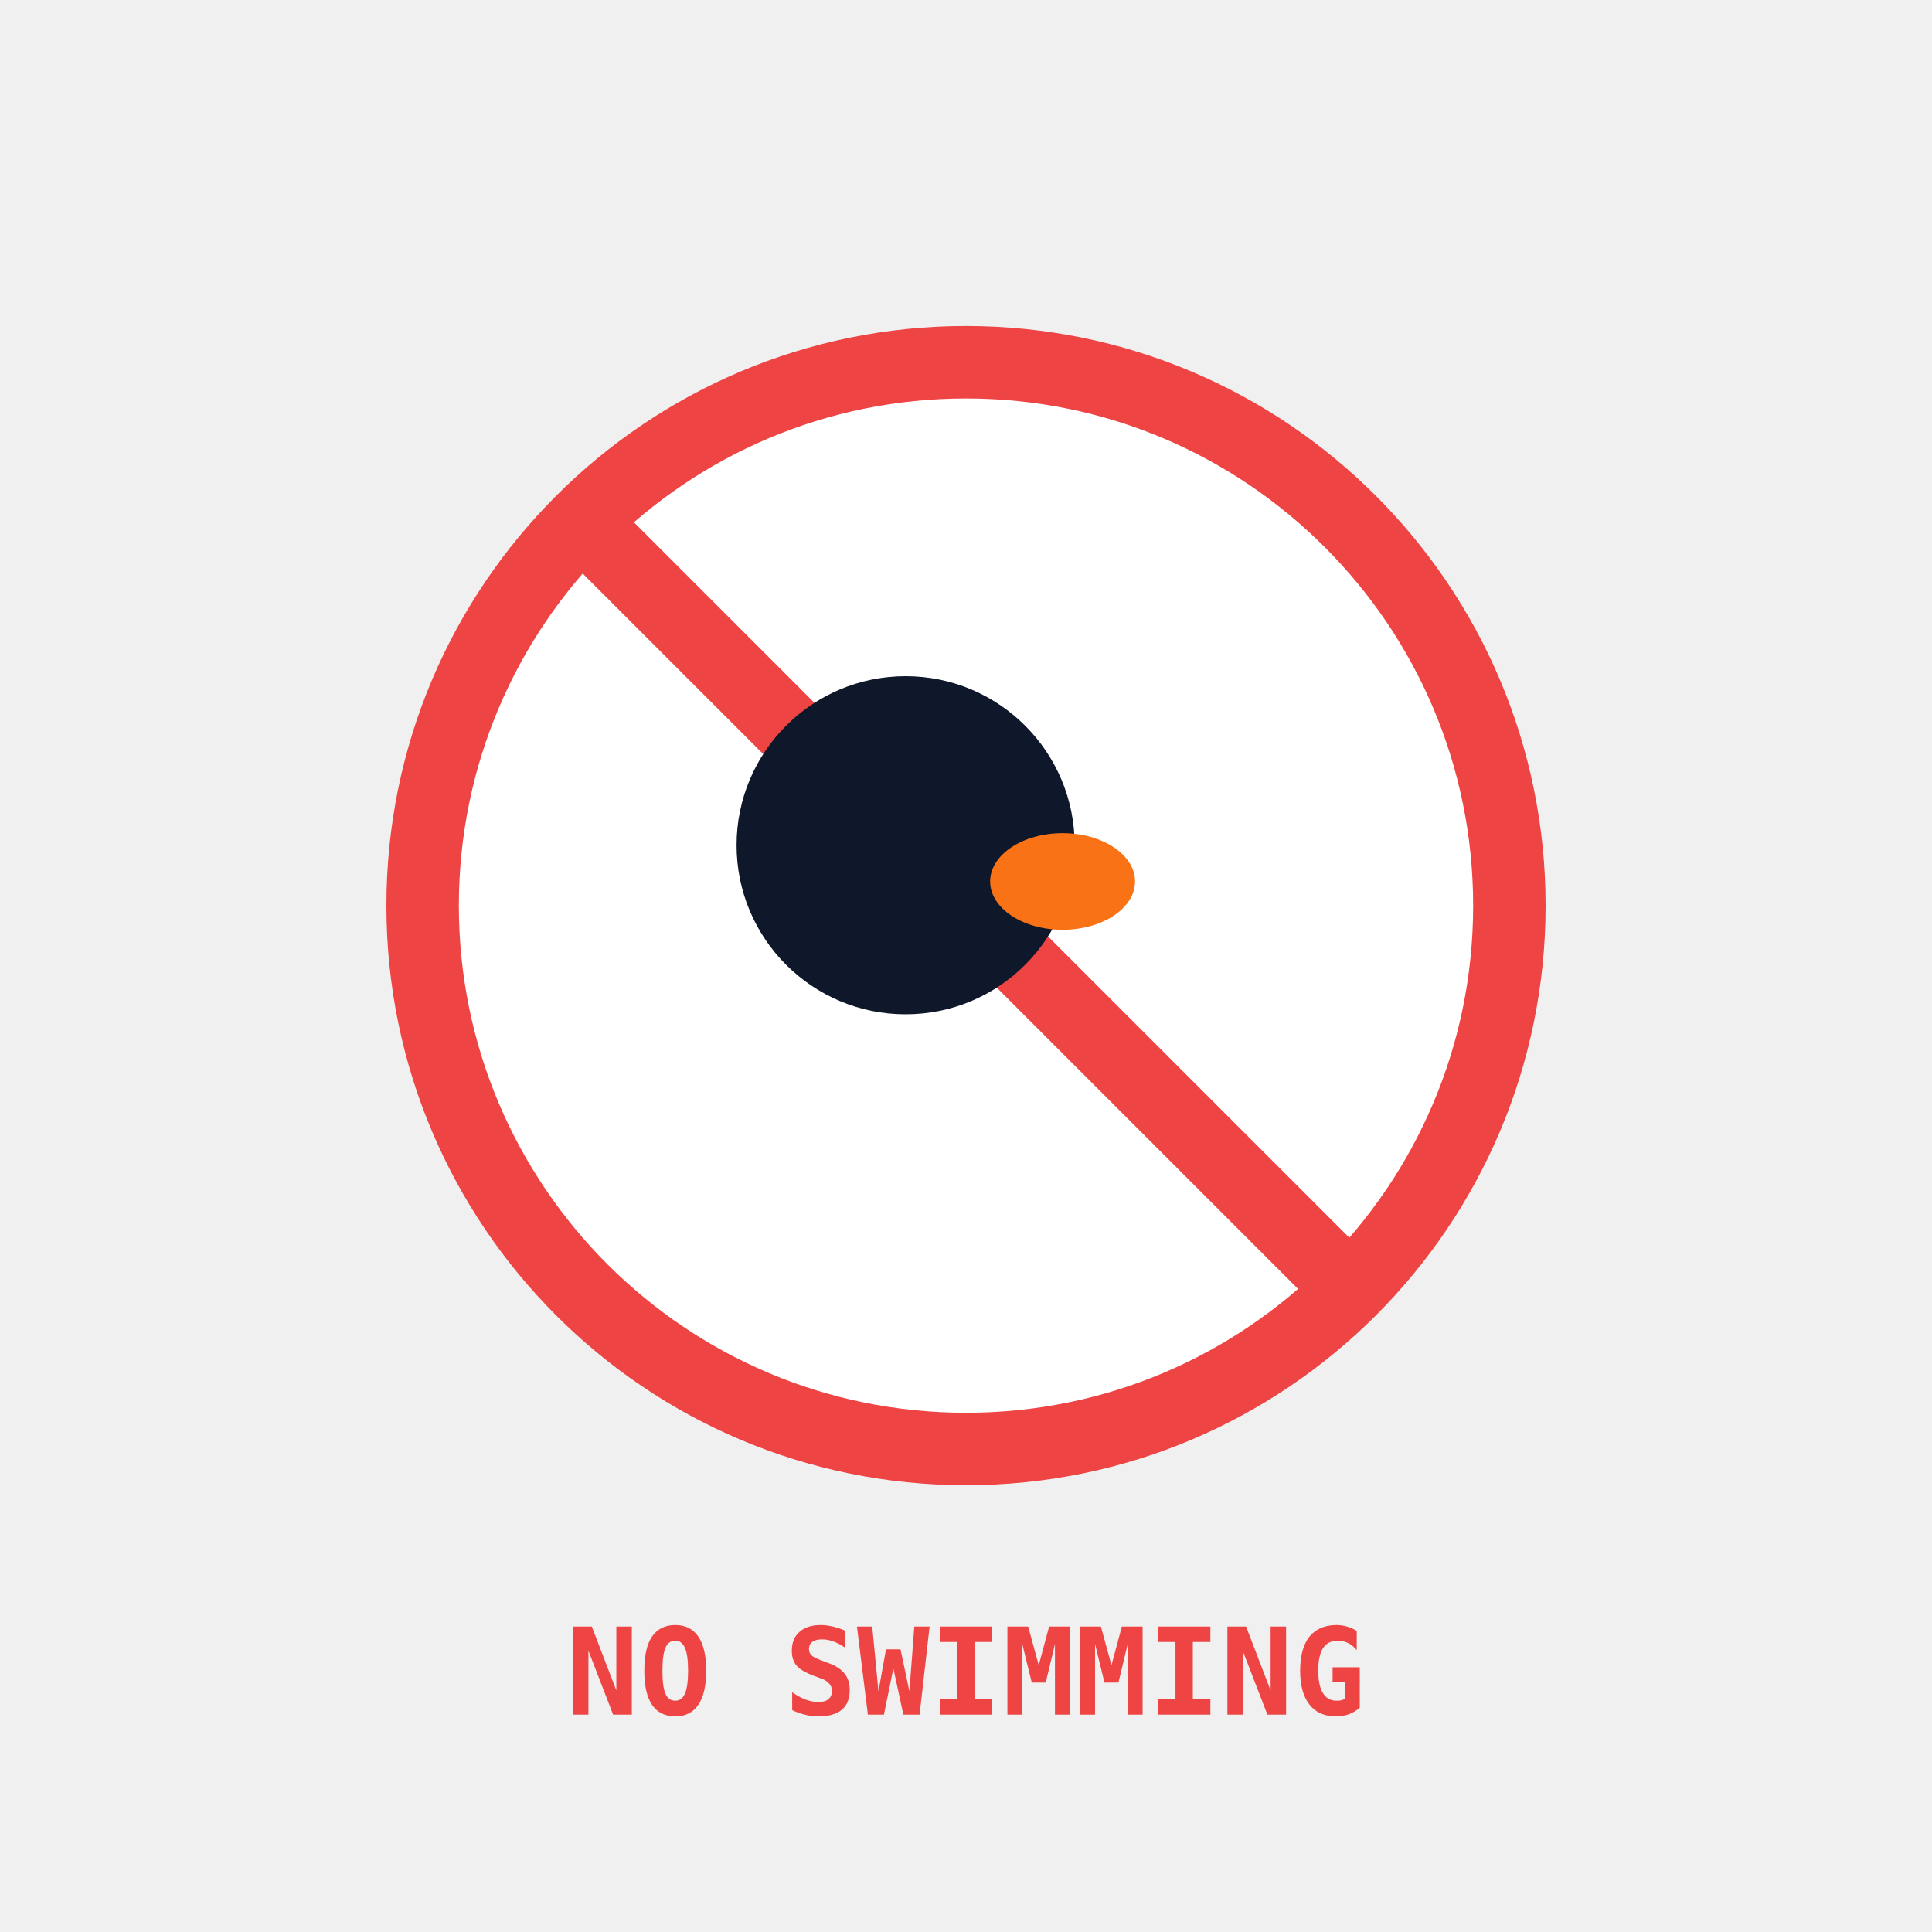
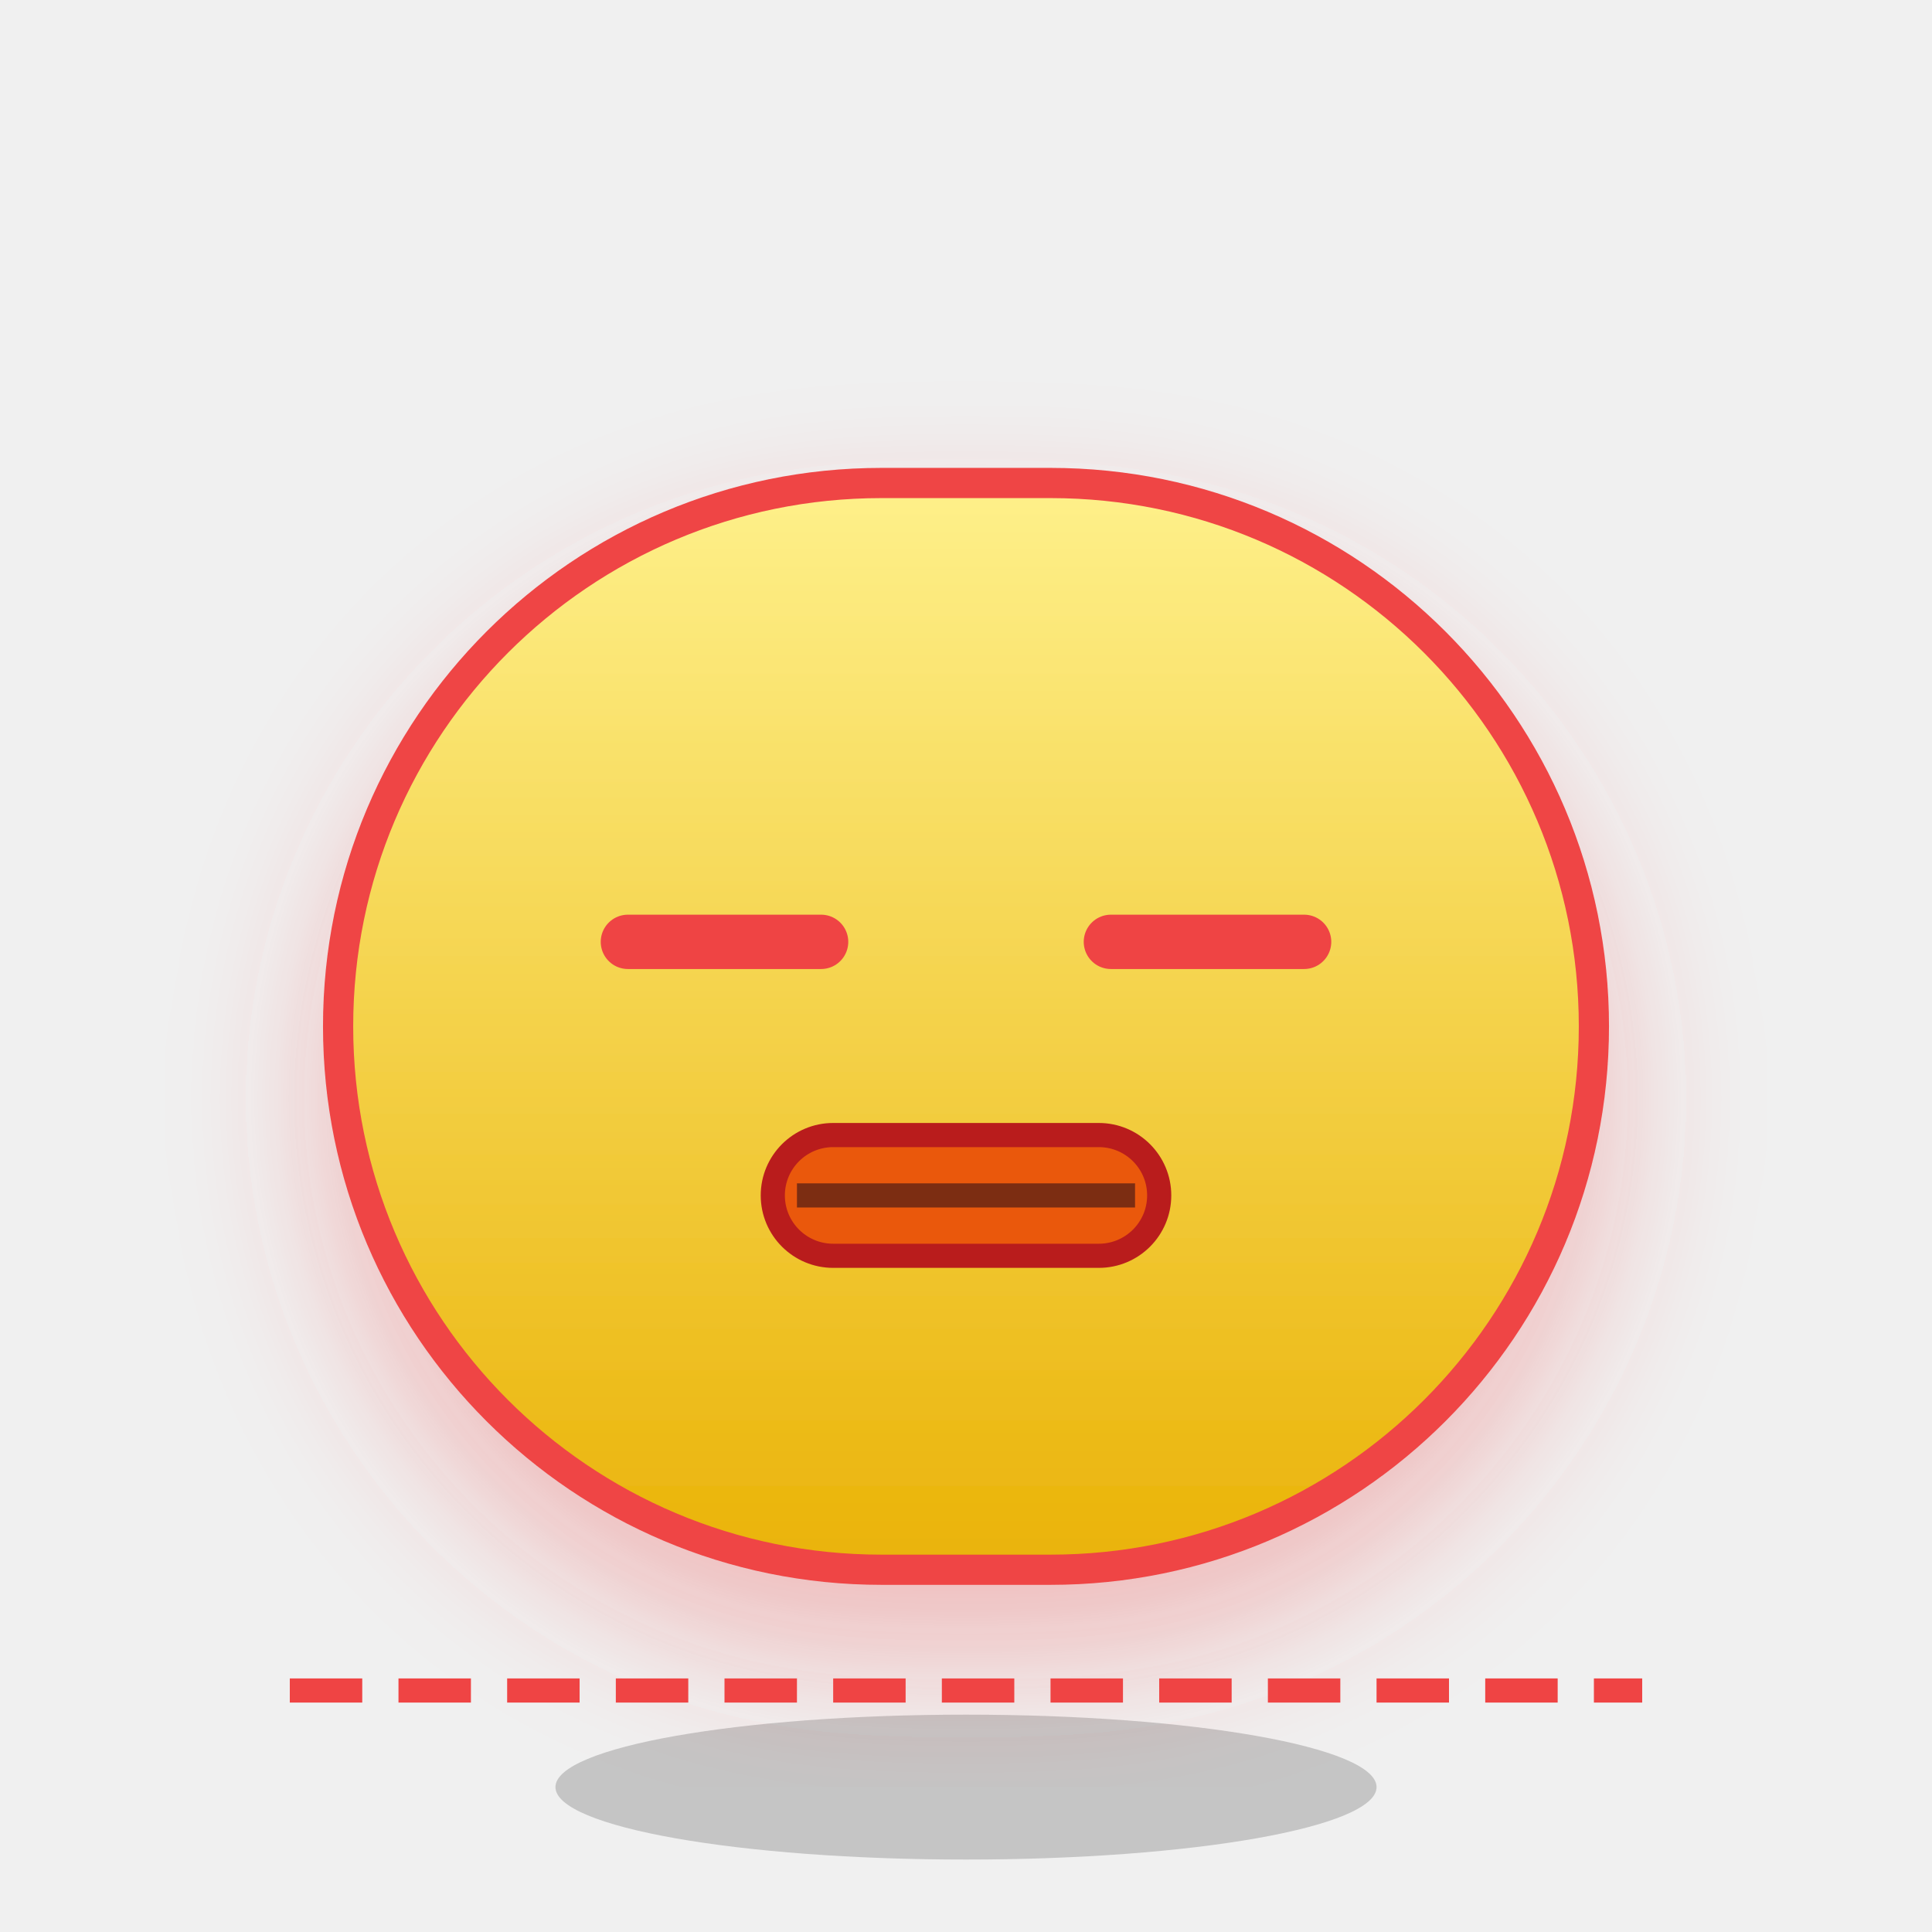
<svg xmlns="http://www.w3.org/2000/svg" viewBox="0 0 160 160" width="100%" height="100%">
-   <circle cx="80" cy="75" r="45" fill="#ffffff" stroke="#ef4444" stroke-width="6" />
-   <line x1="48" y1="43" x2="112" y2="107" stroke="#ef4444" stroke-width="6" />
-   <circle cx="75" cy="70" r="14" fill="#0f172a" />
-   <ellipse cx="88" cy="73" rx="6" ry="4" fill="#f97316" />
-   <text x="80" y="142" font-family="monospace" font-size="10" font-weight="bold" fill="#ef4444" text-anchor="middle">NO SWIMMING</text>
+   <defs>
+     <linearGradient id="duck-grad" x1="0%" y1="0%" x2="0%" y2="100%">
+       <stop offset="0%" stop-color="#fef08a" />
+       <stop offset="100%" stop-color="#eab308" />
+     </linearGradient>
+     <filter id="duck-glow" x="-20%" y="-20%" width="140%" height="140%">
+       <feDropShadow dx="0" dy="6" stdDeviation="6" flood-color="#ef4444" flood-opacity="0.3" />
+     </filter>
+   </defs>
+   <style>
+     @keyframes sternDuck {
+       0%, 100% { transform: translateY(0); }
+       50% { transform: translateY(-4px); }
+     }
+     .head-stern { animation: sternDuck 2s ease-in-out infinite; }
+   </style>
+   <ellipse cx="80" cy="148" rx="34" ry="6" fill="#000000" opacity="0.18" />
+   <g class="head-stern">
+     <rect x="28" y="40" width="104" height="90" rx="45" fill="url(#duck-grad)" stroke="#ef4444" stroke-width="2.5" filter="url(#duck-glow)" />
+     <line x1="52" y1="78" x2="68" y2="78" stroke="#ef4444" stroke-width="4.5" stroke-linecap="round" />
+     <line x1="92" y1="78" x2="108" y2="78" stroke="#ef4444" stroke-width="4.5" stroke-linecap="round" />
+     <rect x="64" y="94" width="32" height="10" rx="5" fill="#ea580c" stroke="#b91c1c" stroke-width="2" />
+     <line x1="66" y1="99" x2="94" y2="99" stroke="#7c2d12" stroke-width="2" />
+   </g>
+   <line x1="24" y1="140" x2="136" y2="140" stroke="#ef4444" stroke-width="2" stroke-dasharray="6 3" />
</svg>
